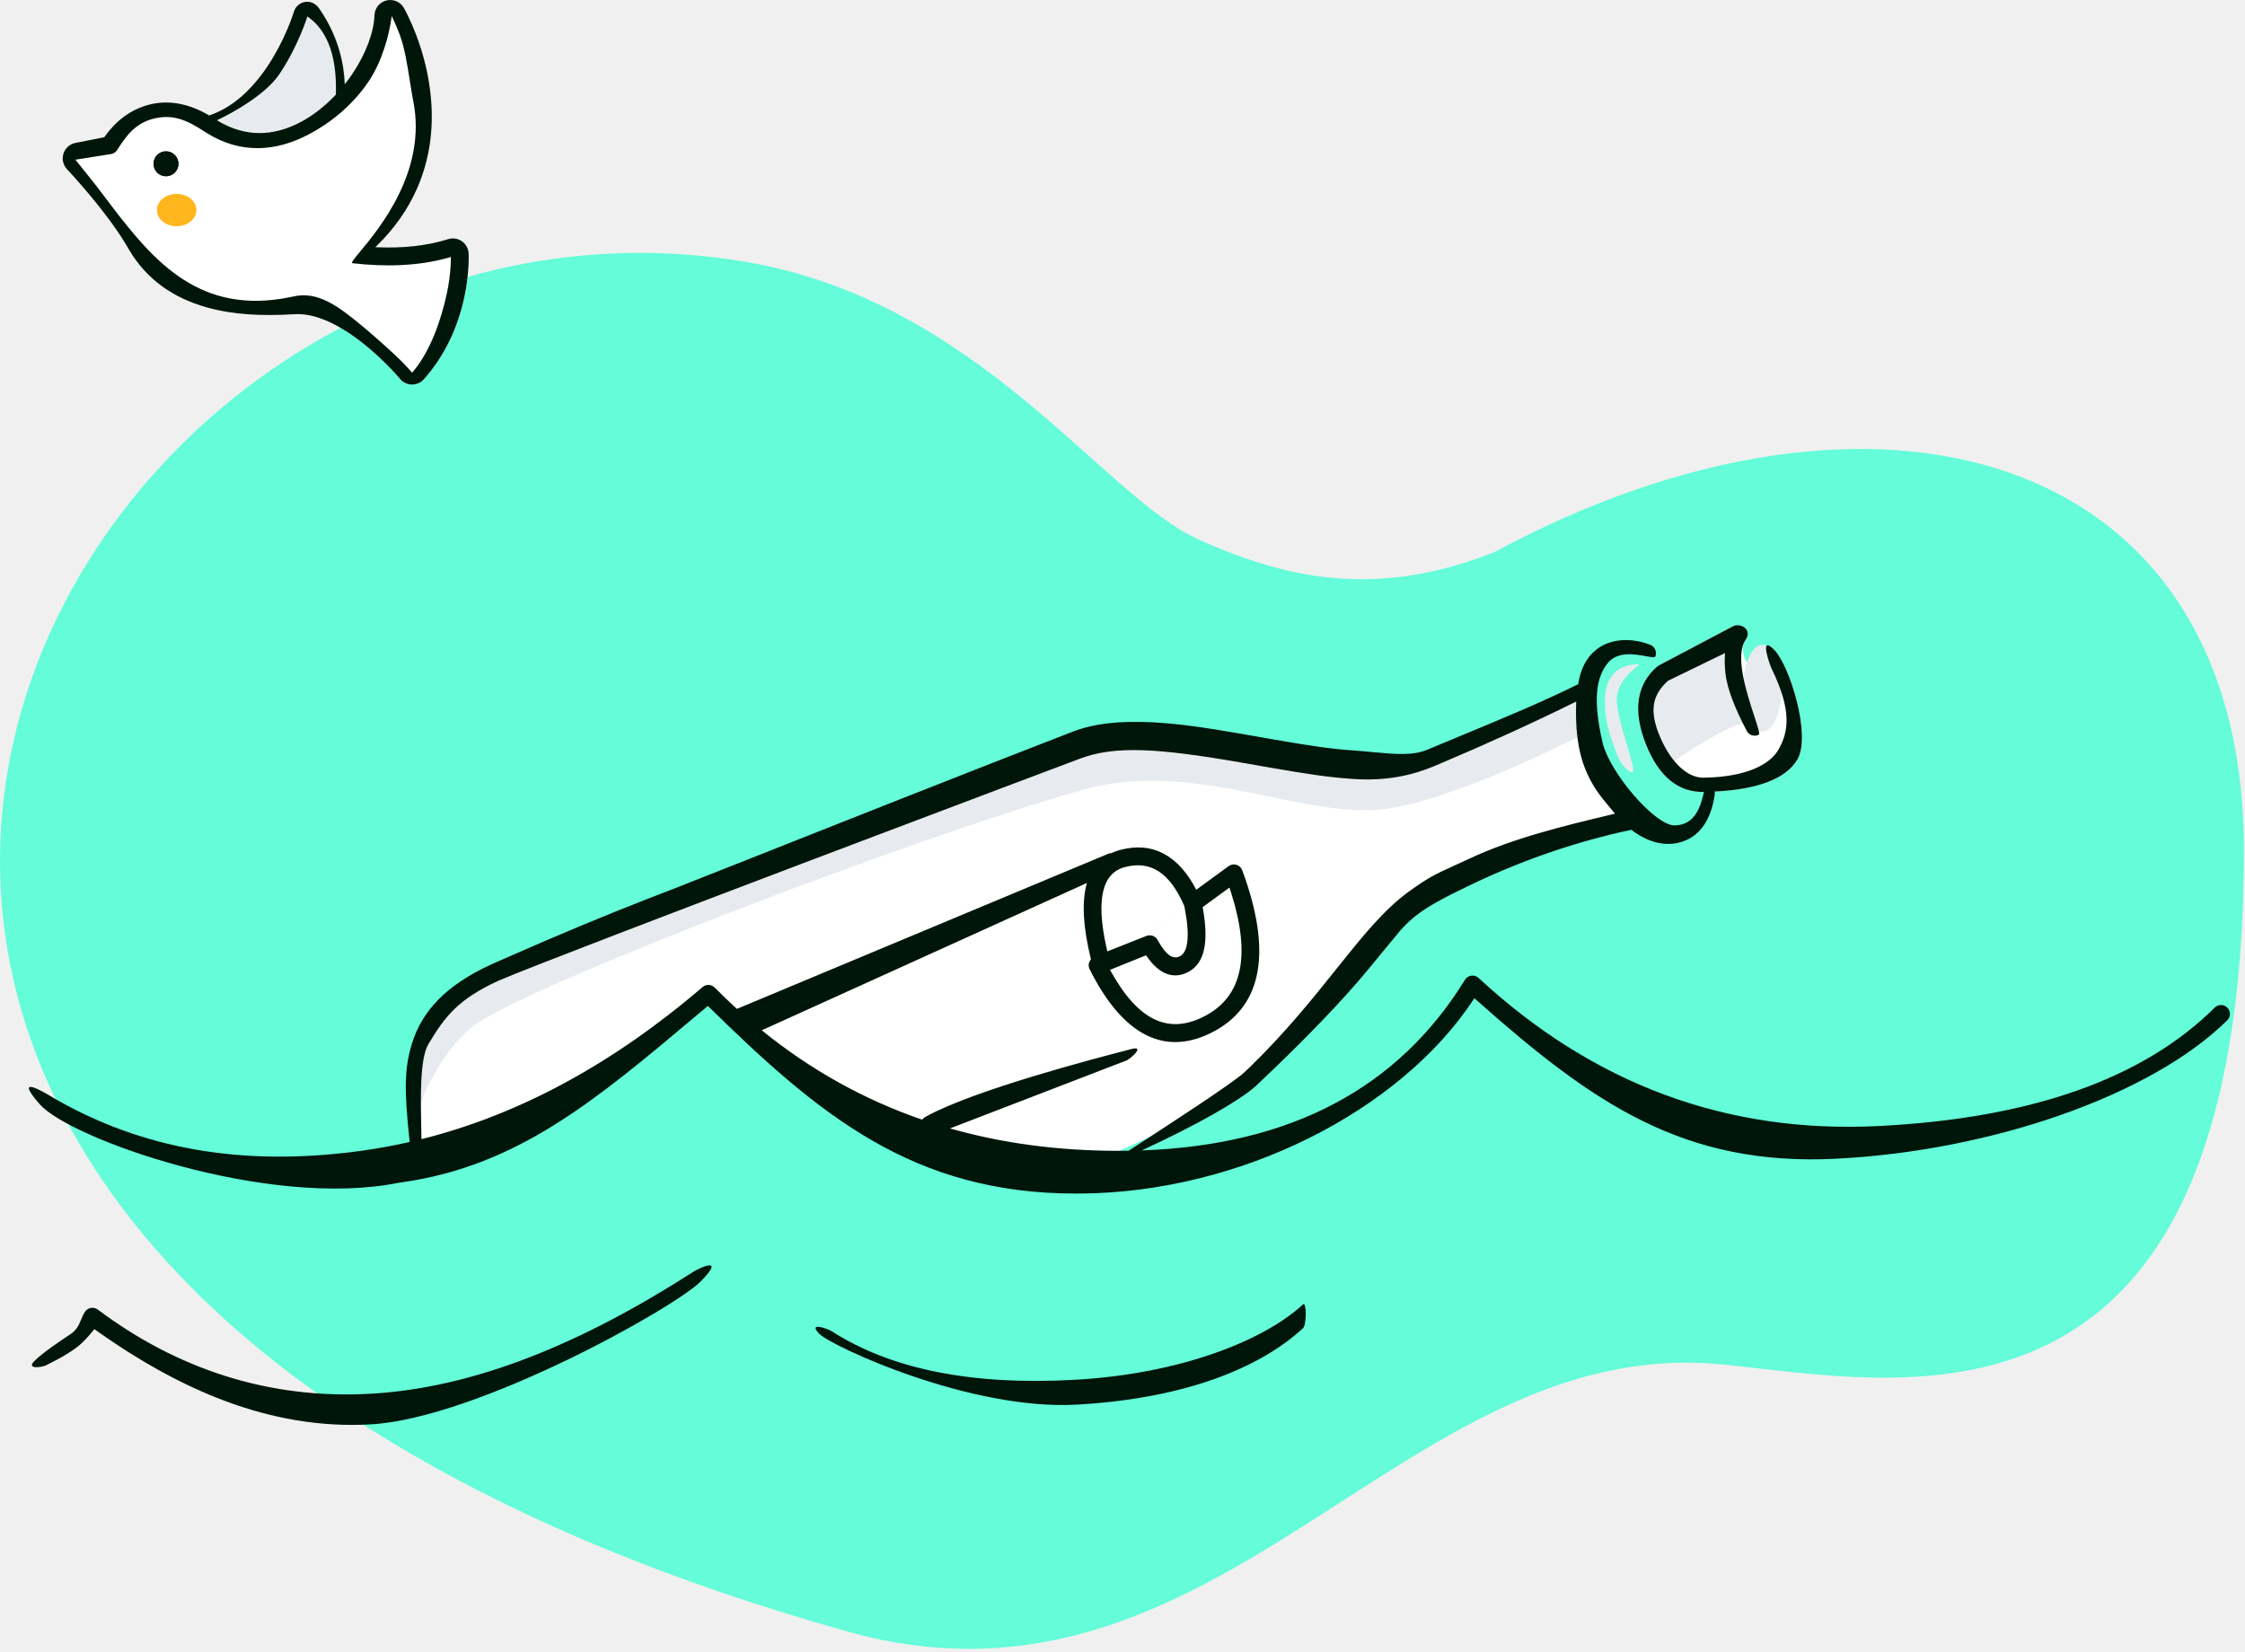
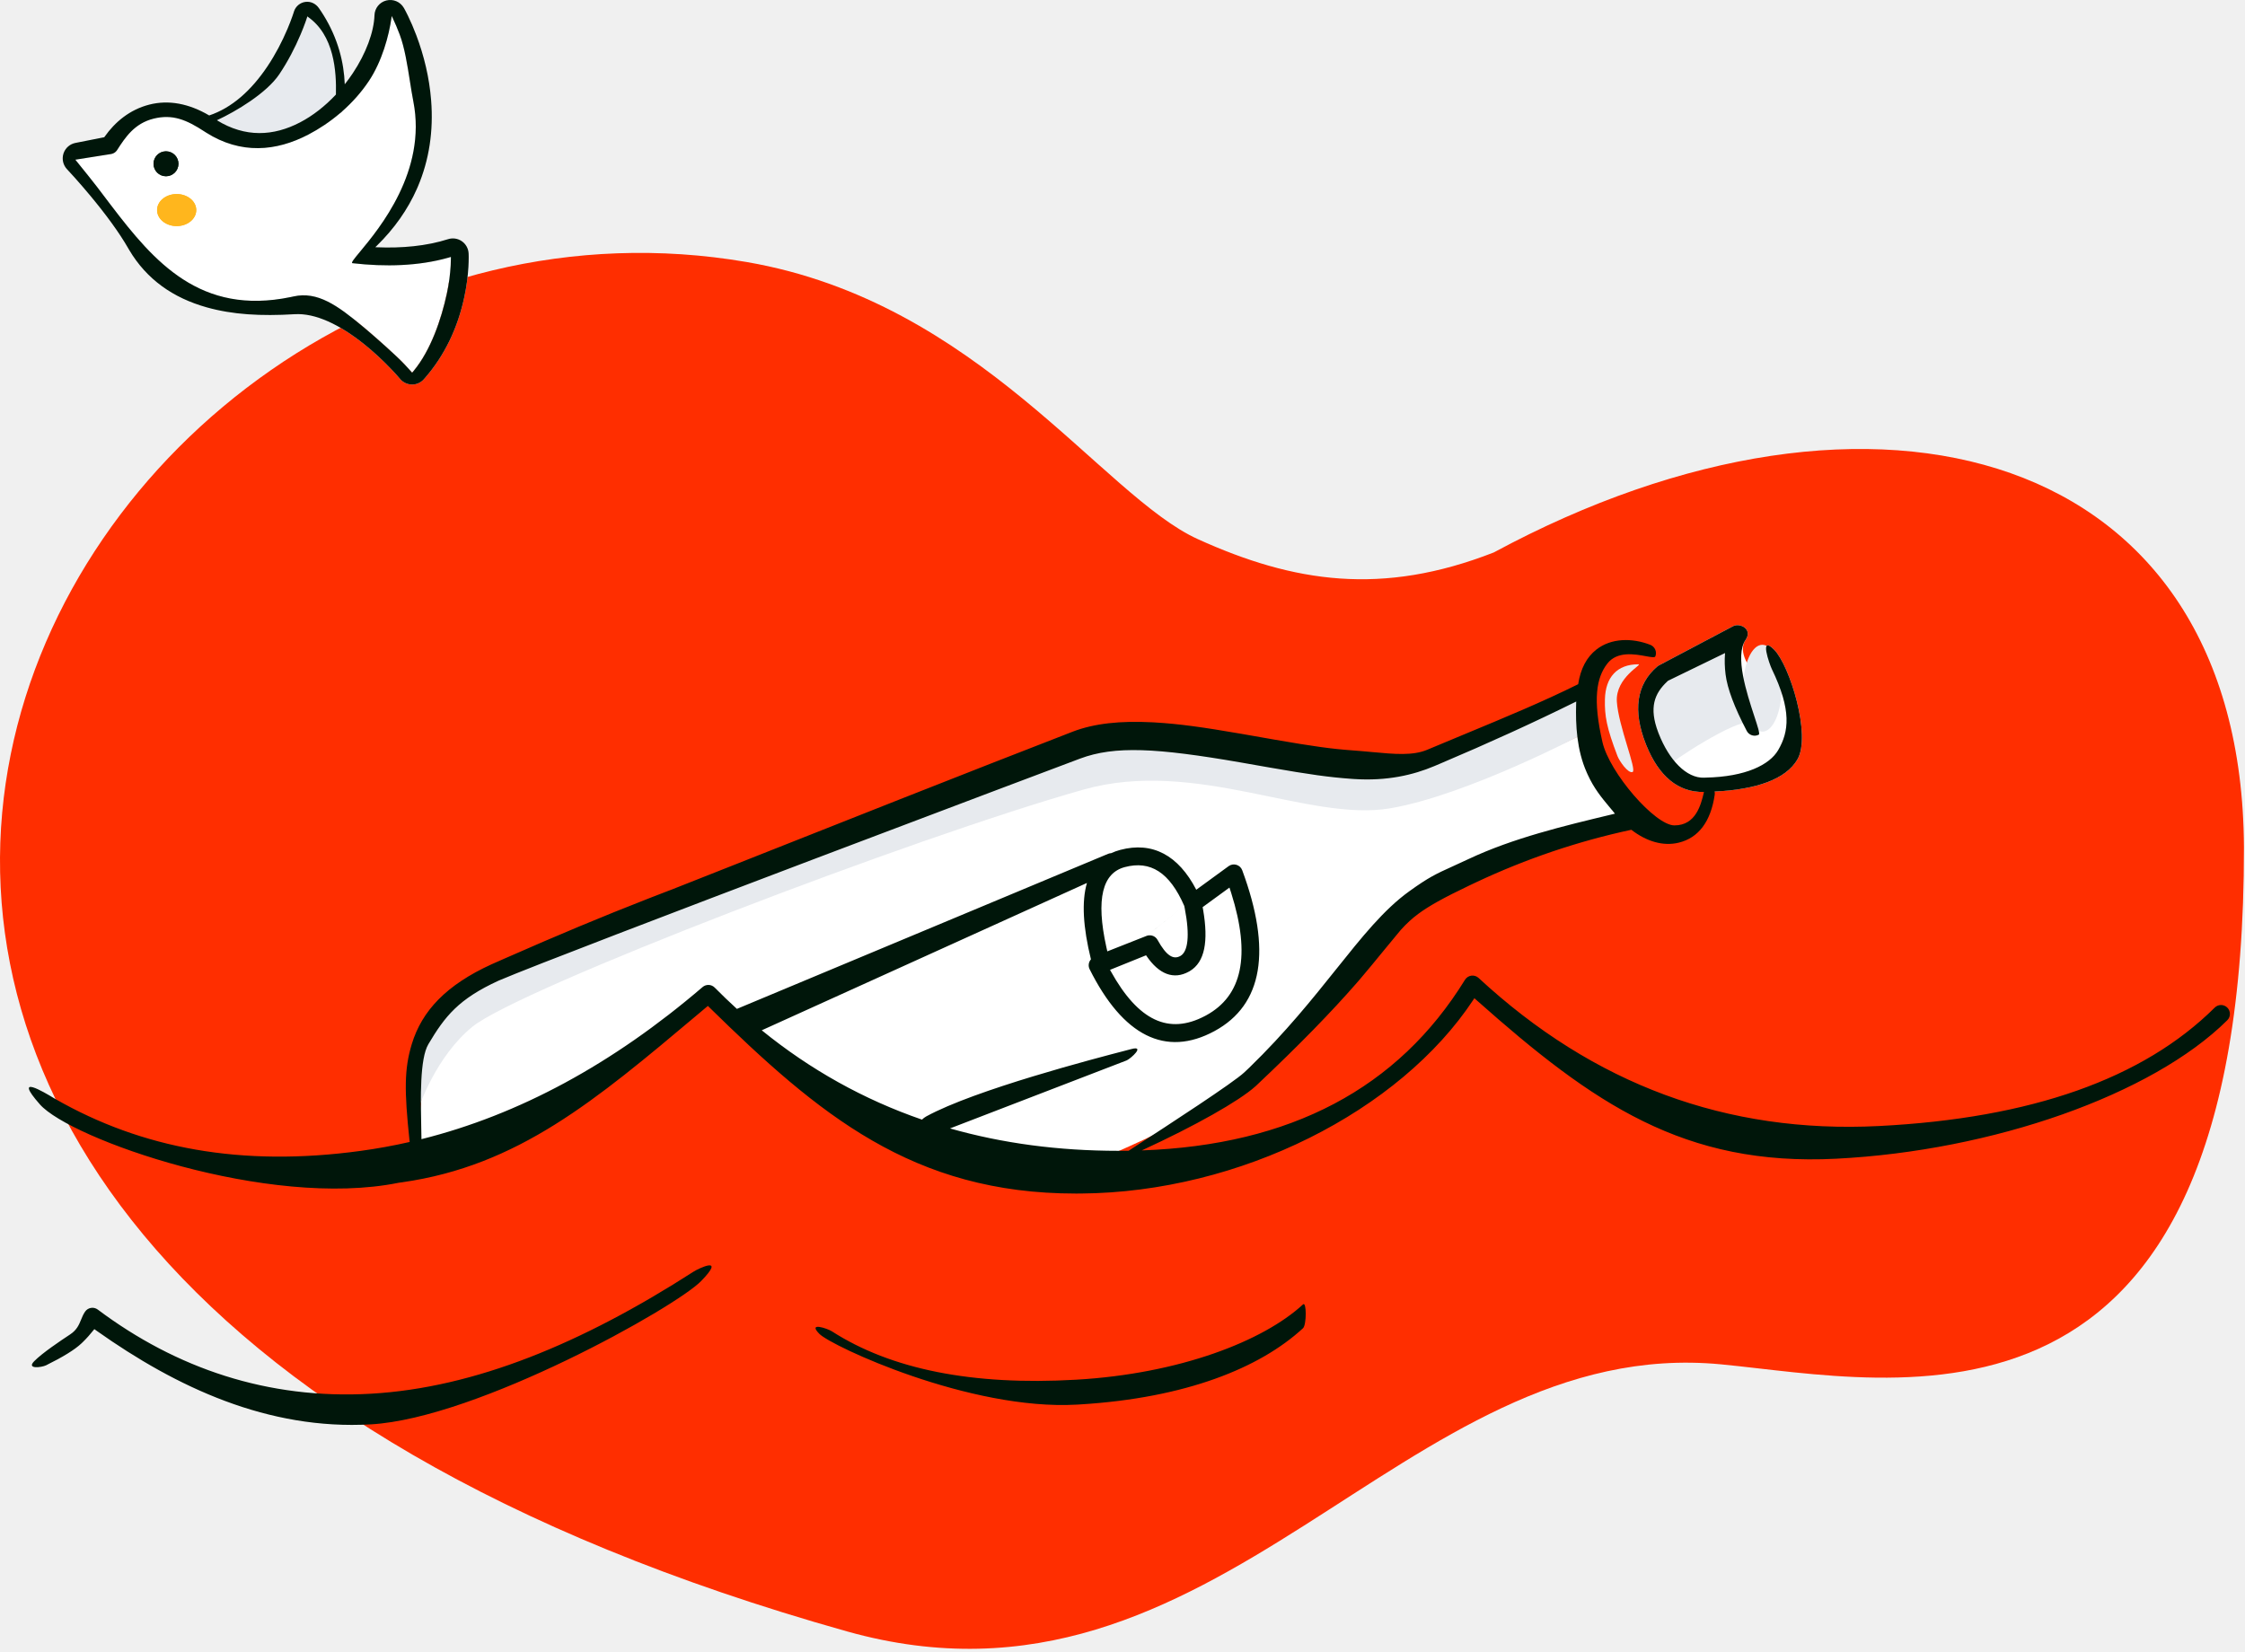
<svg xmlns="http://www.w3.org/2000/svg" width="708" height="521" viewBox="0 0 708 521" fill="none">
-   <path fill-rule="evenodd" clip-rule="evenodd" d="M267.048 514.571C384.697 547.656 441.942 420.693 542.745 430.352C597.925 435.64 707.912 462.44 707.667 267.219C707.051 141.184 590.883 109.625 471.089 174.259C435.839 188.045 408.008 183.773 377.791 170.076C347.574 156.379 308.712 95.23 235.468 82.65C15.052 44.794 -173.542 390.671 267.048 514.571Z" fill="#64FCD9" />
+   <path fill-rule="evenodd" clip-rule="evenodd" d="M267.048 514.571C384.697 547.656 441.942 420.693 542.745 430.352C597.925 435.64 707.912 462.44 707.667 267.219C707.051 141.184 590.883 109.625 471.089 174.259C435.839 188.045 408.008 183.773 377.791 170.076C347.574 156.379 308.712 95.23 235.468 82.65C15.052 44.794 -173.542 390.671 267.048 514.571Z" fill="#FF2E00" />
  <path fill-rule="evenodd" clip-rule="evenodd" d="M546.627 197.49C548.835 196.417 552.795 198.498 550.497 201.847C545.411 209.264 565.084 224.078 558.769 211.023C558.094 209.627 554.63 199.974 559.53 204.959C564.43 209.942 571.261 231.964 566.843 239.552C562.965 246.211 552.704 249.379 538.698 249.754L538.067 249.768L537.769 249.786C529.512 250.17 523.251 245.06 519.209 235.108L519.016 234.623C514.925 224.206 516.047 215.856 522.663 210.226C522.783 210.124 522.911 210.032 523.047 209.951L523.254 209.839L546.627 197.49Z" fill="white" />
  <path fill-rule="evenodd" clip-rule="evenodd" d="M100.556 2.542C99.592 1.177 98.032 0.39 96.365 0.593C94.659 0.801 93.231 1.988 92.711 3.625L92.573 4.063C92.468 4.385 92.343 4.756 92.196 5.173C91.778 6.361 91.269 7.681 90.669 9.099C88.965 13.133 86.866 17.159 84.361 20.904C78.956 28.985 72.442 34.611 64.807 36.778C63.614 37.116 62.921 38.358 63.26 39.551C63.431 40.157 74.582 45.73 85.965 44.325C97.006 42.962 108.292 34.638 108.383 34.072L108.522 32.892L108.561 32.496C109.352 23.92 107.851 14.233 102.076 4.848C101.596 4.069 101.09 3.301 100.556 2.542Z" fill="#E7EAEE" />
  <path fill-rule="evenodd" clip-rule="evenodd" d="M123.532 5.038L123.474 5.492C122.673 11.298 120.432 19.383 116.378 25.483C111.388 32.992 104.345 38.734 97.267 42.436C87.056 47.774 75.944 48.751 65 41.816L64.517 41.505C58.767 37.743 54.403 35.933 48.416 37.427C42.427 38.922 39.52 43.283 36.935 47.329L36.816 47.5C36.402 48.053 35.796 48.436 35.113 48.571L23.76 50.369L27.894 55.505C29.139 57.063 30.023 58.185 30.548 58.872L35.092 64.858C48.635 82.621 63.209 99.579 91.63 93.709L92.593 93.502C100.122 91.828 106.435 96.324 114.355 102.949L116.048 104.374C118.142 106.147 124.477 111.73 127.069 114.419L127.915 115.307L128.697 116.148C128.86 116.326 129.015 116.497 129.162 116.659L129.971 117.57L130.467 116.985C135.828 110.531 139.186 100.7 140.924 92.592C141.58 89.528 141.957 86.594 142.115 83.888L142.134 83.535C142.174 82.743 142.192 82.053 142.196 81.477V81.047L141.386 81.286C132.012 83.944 121.466 84.208 111.175 83.021C108.689 82.733 135.959 60.647 130.362 32.043C129.086 25.524 128.276 16.808 126.048 10.892C125.345 9.025 124.617 7.319 123.895 5.794L123.532 5.038Z" fill="white" />
  <path fill-rule="evenodd" clip-rule="evenodd" d="M547.813 201.023L524.481 212.365C518.889 217.123 517.938 224.201 521.628 233.597C522.923 236.894 526.162 244.747 526.162 241.663C526.162 240.699 547.813 226.547 551.966 227.932C555.807 229.212 548.908 217.671 546.973 212.365L547.813 200.733L548.455 199.574" fill="#E7EAEE" />
  <path fill-rule="evenodd" clip-rule="evenodd" d="M516.684 209.534C518.234 209.534 509.448 213.667 509.901 221.288C510.354 228.909 516.309 242.955 514.861 243.509C513.413 244.062 510.667 239.968 510.113 238.519C506.669 229.506 506.016 225.829 506.14 220.572C506.302 213.691 509.92 209.534 516.684 209.534Z" fill="#E7EAEE" />
  <path d="M555.785 230.784C559.134 230.784 561.849 224.65 561.849 217.084C561.849 209.517 559.134 203.383 555.785 203.383C552.435 203.383 549.72 209.517 549.72 217.084C549.72 224.65 552.435 230.784 555.785 230.784Z" fill="#E7EAEE" />
  <path fill-rule="evenodd" clip-rule="evenodd" d="M132.16 361.538C132.16 337.766 134.801 327.43 163.165 314.456C221.296 290.96 221.296 290.054 332.661 246.998C362.113 235.669 424.203 262.805 451.203 251.433C469.203 243.852 486.035 238.222 500.906 230.703C502.346 240.107 511.655 256.028 514.935 258.765C497.52 262.419 480.675 268.07 464.398 275.72C429.213 292.254 450.063 287.748 394.332 340.304C389.609 344.758 372.253 354.913 347.158 365.492C347.158 365.492 296.619 358.705 276.349 350.274C255.721 341.693 224.464 314.456 224.464 314.456C224.464 314.456 188.007 338.24 167.049 348.93C157.24 353.934 132.16 361.538 132.16 361.538Z" fill="white" />
  <path fill-rule="evenodd" clip-rule="evenodd" d="M132.159 349.185C132.159 343.605 131.569 339.71 132.159 335.403C134.081 321.36 141.613 314.176 163.319 304.247C221.45 280.751 221.295 277.7 332.66 234.644C362.111 223.316 424.202 250.452 451.202 239.08C469.201 231.499 486.034 225.869 500.905 218.35C500.948 218.619 499.4 231.47 499.4 231.47C499.4 231.47 462.688 250.856 438.403 254.967C412.601 259.334 377.161 239.08 341.773 249.041C287.882 264.212 163.695 311.894 149.003 323.843C137.46 333.232 132.159 349.185 132.159 349.185Z" fill="#E7EAEE" />
  <path fill-rule="evenodd" clip-rule="evenodd" d="M100.556 2.542C99.592 1.177 98.032 0.39 96.365 0.593C94.659 0.801 93.231 1.988 92.711 3.625L92.573 4.063C92.468 4.385 92.343 4.756 92.196 5.173C91.778 6.361 91.269 7.681 90.669 9.099C88.965 13.133 86.866 17.159 84.361 20.904C78.956 28.985 72.442 34.611 64.807 36.778C63.614 37.116 62.921 38.358 63.26 39.551C63.599 40.744 82.149 32.291 88.094 23.402C90.772 19.4 92.999 15.128 94.808 10.849C95.354 9.557 95.829 8.341 96.236 7.219L96.433 6.665C96.593 6.214 96.73 5.808 96.845 5.45C96.875 5.195 96.903 5.11 96.927 5.194C109.796 13.997 104.737 35.844 105.973 35.951C107.153 36.052 108.198 35.222 108.383 34.072L108.522 32.892L108.561 32.496C109.352 23.92 107.851 14.233 102.076 4.848C101.596 4.069 101.09 3.301 100.556 2.542Z" fill="#E7EAEE" />
  <path fill-rule="evenodd" clip-rule="evenodd" d="M127.349 2.478L127.632 2.984L127.978 3.633C128.187 4.033 128.421 4.497 128.676 5.021C129.559 6.837 130.449 8.893 131.303 11.159C133.706 17.538 135.385 24.423 135.959 31.596C136.737 41.33 135.332 50.515 131.773 58.872L131.469 59.574C128.578 66.103 124.367 72.084 118.899 77.45L118.357 77.975L118.817 77.997C126.691 78.329 134.478 77.623 141.322 75.441C142.79 74.973 144.39 75.214 145.655 76.094C146.917 76.972 147.701 78.385 147.78 79.92L147.798 80.396L147.809 81.026V81.269C147.809 82.147 147.783 83.133 147.72 84.212C147.548 87.194 147.135 90.411 146.415 93.769C144.381 103.255 140.316 112.14 133.67 119.627C132.787 120.621 131.548 121.216 130.228 121.287L129.924 121.293C128.515 121.268 127.228 120.685 126.314 119.691L125.645 118.912L125.317 118.54L124.619 117.766L123.856 116.94C123.589 116.658 123.313 116.368 123.027 116.071C120.587 113.541 117.894 111.033 115.034 108.725C107.107 102.328 99.46 98.716 92.929 99.108C82.247 99.749 73.401 99.251 65.193 96.947C54.584 93.971 46.251 88.13 40.738 78.831L40.429 78.3C37.575 73.323 33.359 67.588 28.386 61.62C26.849 59.775 25.333 58.021 23.888 56.399L23.274 55.712C22.289 54.617 21.483 53.744 21.145 53.389C19.897 52.074 19.463 50.187 20.008 48.462L20.088 48.229C20.687 46.617 22.08 45.422 23.778 45.086L32.882 43.287L32.988 43.134C36.246 38.504 40.897 34.582 47.076 33.002C53.52 31.354 60.301 32.787 67.131 37.12L67.607 37.427C76.831 43.46 85.973 43.127 94.665 38.583C100.874 35.336 106.792 29.822 111.276 23.076C115.446 16.802 117.923 10.097 118.101 4.803C118.174 2.592 119.7 0.693 121.845 0.152C123.993 -0.392 126.239 0.559 127.349 2.478ZM123.532 5.038L123.474 5.492C122.674 11.298 120.432 19.383 116.379 25.483C111.388 32.992 104.345 38.734 97.268 42.436C87.058 47.774 75.944 48.751 65 41.816L64.517 41.505C58.767 37.743 54.403 35.933 48.416 37.427C42.428 38.922 39.52 43.283 36.935 47.329L36.816 47.5C36.402 48.053 35.796 48.437 35.113 48.571L23.76 50.369L27.895 55.505C29.139 57.063 30.023 58.185 30.548 58.872L35.092 64.859C48.635 82.621 63.209 99.58 91.63 93.709L92.593 93.503C100.122 91.828 106.435 96.324 114.355 102.949L116.048 104.374C118.142 106.147 124.477 111.73 127.069 114.419L127.916 115.307L128.697 116.148C128.86 116.326 129.015 116.497 129.163 116.659L129.971 117.57L130.467 116.985C135.828 110.531 139.186 100.7 140.924 92.592C141.581 89.528 141.957 86.594 142.115 83.888L142.134 83.535C142.174 82.743 142.192 82.053 142.196 81.477V81.047L141.386 81.286C132.013 83.944 121.466 84.208 111.175 83.021C108.689 82.734 135.959 60.647 130.362 32.043C129.086 25.524 128.276 16.808 126.048 10.892C125.346 9.025 124.617 7.319 123.895 5.794L123.532 5.038Z" fill="#E7EAEE" />
  <path fill-rule="evenodd" clip-rule="evenodd" d="M52.346 55.593C54.514 55.593 56.277 53.829 56.277 51.662C56.277 49.494 54.514 47.731 52.346 47.731C50.179 47.731 48.416 49.494 48.416 51.662C48.416 53.829 50.179 55.593 52.346 55.593Z" fill="#00160A" />
  <path d="M55.716 71.316C59.127 71.316 61.892 69.053 61.892 66.262C61.892 63.471 59.127 61.208 55.716 61.208C52.304 61.208 49.539 63.471 49.539 66.262C49.539 69.053 52.304 71.316 55.716 71.316Z" fill="#FFB61D" />
  <path d="M55.716 71.316C59.127 71.316 61.892 69.053 61.892 66.262C61.892 63.471 59.127 61.208 55.716 61.208C52.304 61.208 49.539 63.471 49.539 66.262C49.539 69.053 52.304 71.316 55.716 71.316Z" fill="#FFB61D" />
  <path fill-rule="evenodd" clip-rule="evenodd" d="M127.351 2.478L127.634 2.984L127.979 3.633C128.187 4.033 128.422 4.497 128.677 5.021C129.56 6.837 130.45 8.893 131.304 11.159C133.707 17.538 135.386 24.423 135.96 31.596C136.738 41.33 135.333 50.515 131.774 58.872L131.47 59.574C128.579 66.103 124.368 72.084 118.899 77.45L118.358 77.975L118.818 77.997C126.692 78.329 134.478 77.623 141.323 75.441C142.791 74.973 144.391 75.214 145.656 76.094C146.918 76.972 147.702 78.385 147.781 79.92L147.799 80.396L147.81 81.026V81.269C147.81 82.147 147.784 83.133 147.721 84.212C147.548 87.194 147.135 90.411 146.416 93.769C144.382 103.255 140.317 112.14 133.671 119.627C132.789 120.621 131.547 121.216 130.229 121.287L129.925 121.293C128.515 121.268 127.229 120.685 126.315 119.691L125.646 118.912L125.318 118.54L124.62 117.766L123.855 116.94C123.59 116.658 123.314 116.368 123.028 116.071C120.587 113.541 117.895 111.033 115.035 108.725C107.107 102.328 99.461 98.716 92.93 99.108C82.247 99.749 73.402 99.251 65.194 96.947C54.584 93.971 46.252 88.13 40.739 78.831L40.43 78.3C37.575 73.323 33.36 67.588 28.387 61.62C26.85 59.775 25.334 58.021 23.889 56.399L23.274 55.712C22.29 54.617 21.484 53.744 21.146 53.389C19.898 52.074 19.464 50.187 20.009 48.462L20.089 48.229C20.688 46.617 22.081 45.422 23.779 45.086L32.883 43.287L32.989 43.134C36.247 38.504 40.898 34.582 47.076 33.002C53.157 31.446 59.54 32.636 65.978 36.416C73.11 34.025 79.234 28.57 84.361 20.905C86.867 17.16 88.966 13.133 90.671 9.1C91.27 7.681 91.778 6.362 92.197 5.173C92.344 4.757 92.469 4.387 92.574 4.063L92.712 3.625C93.231 1.988 94.659 0.801 96.366 0.594C98.032 0.39 99.593 1.177 100.556 2.544C101.09 3.301 101.597 4.07 102.077 4.849C106.559 12.134 108.467 19.601 108.726 26.589C109.618 25.463 110.471 24.289 111.277 23.076C115.446 16.802 117.924 10.097 118.101 4.803C118.175 2.592 119.701 0.693 121.846 0.152C123.994 -0.392 126.24 0.559 127.351 2.478ZM94.666 38.583C86.223 42.996 77.355 43.438 68.401 37.93C74.43 35.142 84.103 29.371 88.095 23.403C90.772 19.401 93 15.128 94.808 10.849C95.354 9.559 95.829 8.342 96.237 7.219L96.434 6.667C96.593 6.214 96.73 5.809 96.846 5.451C96.876 5.195 96.903 5.11 96.928 5.194C105.482 11.047 106.114 22.662 105.94 29.823C102.502 33.493 98.644 36.502 94.666 38.583ZM97.269 42.436C100.694 40.643 104.113 38.374 107.294 35.656C107.538 35.514 107.755 35.325 107.93 35.103C111.075 32.33 113.967 29.113 116.379 25.483C120.433 19.383 122.674 11.298 123.475 5.492L123.533 5.038L123.896 5.794C124.618 7.319 125.346 9.025 126.049 10.892C127.6 15.009 128.463 20.482 129.275 25.627V25.628C129.629 27.875 129.974 30.061 130.363 32.043C134.653 53.967 119.635 72.062 113.505 79.447C111.637 81.698 110.595 82.953 111.176 83.021C121.467 84.208 132.012 83.944 141.387 81.286L142.197 81.047V81.477C142.193 82.053 142.175 82.743 142.135 83.535L142.116 83.888C141.959 86.594 141.581 89.528 140.925 92.592C139.187 100.7 135.829 110.531 130.468 116.985L129.972 117.57L129.163 116.659C129.016 116.497 128.861 116.326 128.698 116.148L127.917 115.307L127.07 114.419C124.478 111.73 118.143 106.147 116.049 104.374L114.356 102.949C106.436 96.324 100.124 91.828 92.594 93.503L91.631 93.709C63.21 99.58 48.636 82.621 35.093 64.859L30.549 58.872C30.024 58.185 29.14 57.063 27.895 55.505L23.761 50.369L35.114 48.571C35.797 48.437 36.403 48.053 36.818 47.5L36.936 47.329C39.521 43.283 42.428 38.922 48.417 37.427C54.404 35.933 58.768 37.743 64.518 41.505L65.001 41.816C75.945 48.751 87.058 47.774 97.269 42.436ZM546.627 197.49C548.835 196.417 552.795 198.498 550.497 201.848C547.02 206.919 550.883 218.693 553.237 225.864V225.865V225.866C554.326 229.183 555.092 231.514 554.657 231.742C553.282 232.46 551.586 231.929 550.868 230.554C546.978 223.112 544.745 217.203 544.188 212.71C543.911 210.475 543.85 208.313 544.006 206.227L544.027 205.986L526.046 214.726L525.818 214.935C521.76 218.742 519.974 223.163 522.944 230.993L523.12 231.448C526.344 239.658 531.802 245.546 537.482 245.301L537.925 245.279C550.545 245.025 558.088 241.228 560.78 236.603C564.165 230.789 565.084 224.079 558.769 211.023C558.094 209.629 554.63 199.976 559.53 204.959C564.43 209.942 571.261 231.965 566.843 239.552C563.154 245.886 553.69 249.062 540.719 249.679C540.795 250.009 540.812 250.36 540.76 250.715C539.531 259.052 535.725 264.297 529.362 265.814C524.495 266.975 519.265 265.438 514.474 261.734C497.642 265.348 481.35 270.857 465.594 278.262L463.26 279.367C455.221 283.207 450.612 285.781 447.246 288.283C445.272 289.75 443.641 291.253 441.888 293.187L441.605 293.51C440.754 294.496 438.9 296.759 436.792 299.335L436.788 299.34L436.786 299.343L436.785 299.344L436.783 299.346L436.777 299.354L436.773 299.359C433.967 302.785 430.714 306.759 428.771 309.008L427.832 310.09C419.925 319.15 409.958 329.429 396.26 342.348L395.876 342.7C390.74 347.289 377.092 355.048 360.073 362.873C407.042 361.204 440.911 343.277 462.002 309.061C462.93 307.555 465.002 307.272 466.3 308.474C502.568 342.063 544.591 357.608 592.531 355.181C640.598 352.746 675.872 340.253 698.46 317.823C699.56 316.731 701.338 316.737 702.43 317.838C703.523 318.938 703.517 320.715 702.417 321.808C678.721 345.338 628.412 362.994 579.076 365.492C531.097 367.921 502.468 348.152 465.863 315.659L464.97 314.86L464.649 315.352C441.466 350.485 391.098 376.111 340.835 376.473L339.259 376.479C287.847 376.479 258.197 351.585 223.511 317.56L223.241 317.293L223.117 317.399L222.211 318.161L220.894 319.269L220.087 319.948C187.586 347.299 163.335 367.708 126.855 372.921L125.692 373.084C84.561 381.405 22.18 359.238 12.594 348.373C3.81 338.417 14.055 344.606 16.868 346.305H16.868C17.125 346.46 17.32 346.578 17.432 346.642C44.655 362.228 76.043 368.164 113.703 363.028C118.899 362.318 124.064 361.38 129.196 360.212L129.136 359.658C127.492 344.042 127.482 337.216 129.852 329.381C133.074 318.725 140.898 310.628 154.973 304.19L158.849 302.476C176.234 294.815 190.041 289.062 204.363 283.473L205.412 283.064C207.018 282.439 208.645 281.811 210.306 281.174L211.934 280.553C212.521 280.345 220.175 277.31 231.812 272.697L231.817 272.696L231.847 272.683L231.853 272.681L231.855 272.68C258.756 262.015 306.888 242.934 338.288 230.793C345.08 228.181 353.304 227.313 363.392 227.834L364.261 227.882C371.818 228.327 379.251 229.352 391.435 231.46L402.142 233.336C414.096 235.405 419.889 236.221 426.652 236.703C428.778 236.854 430.798 237.042 432.718 237.221H432.719C439.83 237.881 445.554 238.413 450.114 236.493C454.171 234.785 458.147 233.135 462.043 231.519H462.044C474.788 226.232 486.674 221.302 497.705 215.818C498.462 210.912 500.395 207.29 503.424 204.905C508.096 201.226 514.71 201.164 520.447 203.394C521.892 203.957 522.607 205.584 522.046 207.029C521.864 207.497 520.696 207.281 519.043 206.977C515.586 206.339 510.01 205.31 506.898 209.316C503.436 213.774 502.286 220.601 505.352 234.045C507.574 243.787 521.976 260.353 528.059 260.353C534.841 260.353 536.427 253.768 537.327 250.034L537.383 249.8C529.317 250.009 523.188 244.905 519.21 235.109L519.016 234.624C514.924 224.206 516.046 215.856 522.662 210.226C522.783 210.124 522.912 210.032 523.047 209.952L523.255 209.84L546.627 197.49ZM509.293 256.658C509.009 256.314 508.728 255.962 508.451 255.601C508.344 255.489 508.244 255.375 508.157 255.27C507.901 254.959 507.639 254.643 507.371 254.322C505.195 251.708 502.674 248.679 500.699 244.313L500.413 243.676C497.246 236.582 496.869 228.612 497.063 222.041L497.092 221.278L496.925 221.363C483.84 227.838 469.606 234.335 454.223 240.853L452.294 241.668C445.707 244.442 437.482 246.402 427.059 245.728L426.253 245.673C419.132 245.165 413.142 244.314 400.583 242.134L391.206 240.49C364.772 235.913 351.544 235.199 340.645 239.275C340.645 239.275 178.097 300.421 157.279 309.309C144.618 315.101 140.322 320.551 135.086 329.381C132.377 333.949 132.651 346.549 132.842 355.3V355.302C132.874 356.769 132.903 358.128 132.917 359.323C163.651 351.636 193.195 335.656 221.567 311.349C222.686 310.391 224.355 310.459 225.39 311.506C227.686 313.828 230.02 316.069 232.392 318.232L349.444 269.33C349.766 269.195 350.097 269.125 350.425 269.113C351.306 268.697 352.258 268.354 353.277 268.082C363.484 265.369 371.635 269.783 377.267 280.65L387.47 273.208C388.975 272.11 391.112 272.755 391.758 274.501C401.068 299.664 398.356 316.906 383.025 325.226C367.563 333.615 354.117 326.697 343.635 305.728C343.103 304.664 343.312 303.434 344.048 302.606C341.549 292.454 341.085 284.366 342.786 278.509L240.232 324.984C255.567 337.434 272.405 346.824 290.76 353.157C291.18 352.755 291.635 352.409 292.082 352.165C307.542 343.696 345.633 333.804 355.042 331.36C355.856 331.149 356.455 330.993 356.806 330.898C361.221 329.716 356.698 333.841 355.365 334.456L355.196 334.528L299.601 355.937C316.139 360.648 333.848 363.002 352.736 363.002C353.811 363.002 354.878 362.994 355.939 362.977L357.182 362.169H357.184L357.185 362.167L357.187 362.166C369.076 354.438 388.956 341.517 392.407 338.263L394.017 336.74C405.464 325.632 413.982 314.978 421.42 305.676C429.578 295.471 436.433 286.897 444.422 281.145C450.632 276.672 452.883 275.65 458.174 273.249C459.589 272.607 461.221 271.866 463.205 270.933C477.237 264.339 493.172 260.521 508.131 256.936L509.293 256.658ZM354.721 273.509C362.808 271.359 368.866 275.157 373.483 285.763L361.553 295.22L361.541 295.225L349.215 300.089L348.907 298.735C345.531 283.435 347.73 275.367 354.721 273.509ZM373.483 285.763L361.564 295.217C361.803 295.122 362.049 295.063 362.295 295.036C362.52 295.012 362.746 295.016 362.966 295.046C363.49 295.116 363.987 295.334 364.396 295.675C364.664 295.9 364.893 296.176 365.066 296.498C367.88 301.565 370.055 302.771 372.263 301.532C374.601 300.221 375.336 295.292 373.628 286.486L373.483 285.763ZM218.832 401.049C220.137 400.209 229.137 395.817 221.122 404.072C213.106 412.326 150.68 447.344 116.983 449.283C84.505 451.152 55.668 437.588 30.579 419.836L29.747 419.243L29.582 419.456C28.471 420.864 27.33 422.143 26.157 423.289L25.653 423.773C23.527 425.768 19.849 428.026 14.536 430.651C13.145 431.337 8.233 431.97 10.775 429.376C13.317 426.784 18.881 423.052 22.121 420.912C24.238 419.513 24.907 417.878 25.571 416.255C25.922 415.395 26.273 414.538 26.837 413.722C27.742 412.412 29.556 412.117 30.83 413.071C55.564 431.609 84.457 441.491 116.983 439.619C149.644 437.739 183.376 423.862 218.832 401.049ZM410.934 418.95C412.073 417.898 412.073 410.396 410.934 411.447C398.319 423.088 371.907 433.327 339.316 435.203C306.684 437.081 281.028 431.95 262.298 419.906C260.994 419.067 254.538 416.849 258.418 420.75C262.298 424.649 305.912 444.996 339.639 443.054L340.648 442.995C373.88 440.967 397.309 431.523 410.934 418.95ZM387.898 280.472L387.729 279.968L379.276 286.136L379.431 287.007C381.131 296.95 379.971 303.448 375.257 306.287L375.01 306.431C370.096 309.186 365.47 307.239 361.602 301.577L361.432 301.325L350.065 305.917L350.328 306.394C359.016 322.072 368.647 326.433 379.98 320.485L380.346 320.29C391.727 314.114 394.532 301.51 388.292 281.694L387.898 280.472ZM56.278 51.662C56.278 53.83 54.515 55.593 52.347 55.593C50.18 55.593 48.417 53.83 48.417 51.662C48.417 49.494 50.18 47.731 52.347 47.731C54.515 47.731 56.278 49.494 56.278 51.662Z" fill="#00160A" />
</svg>
